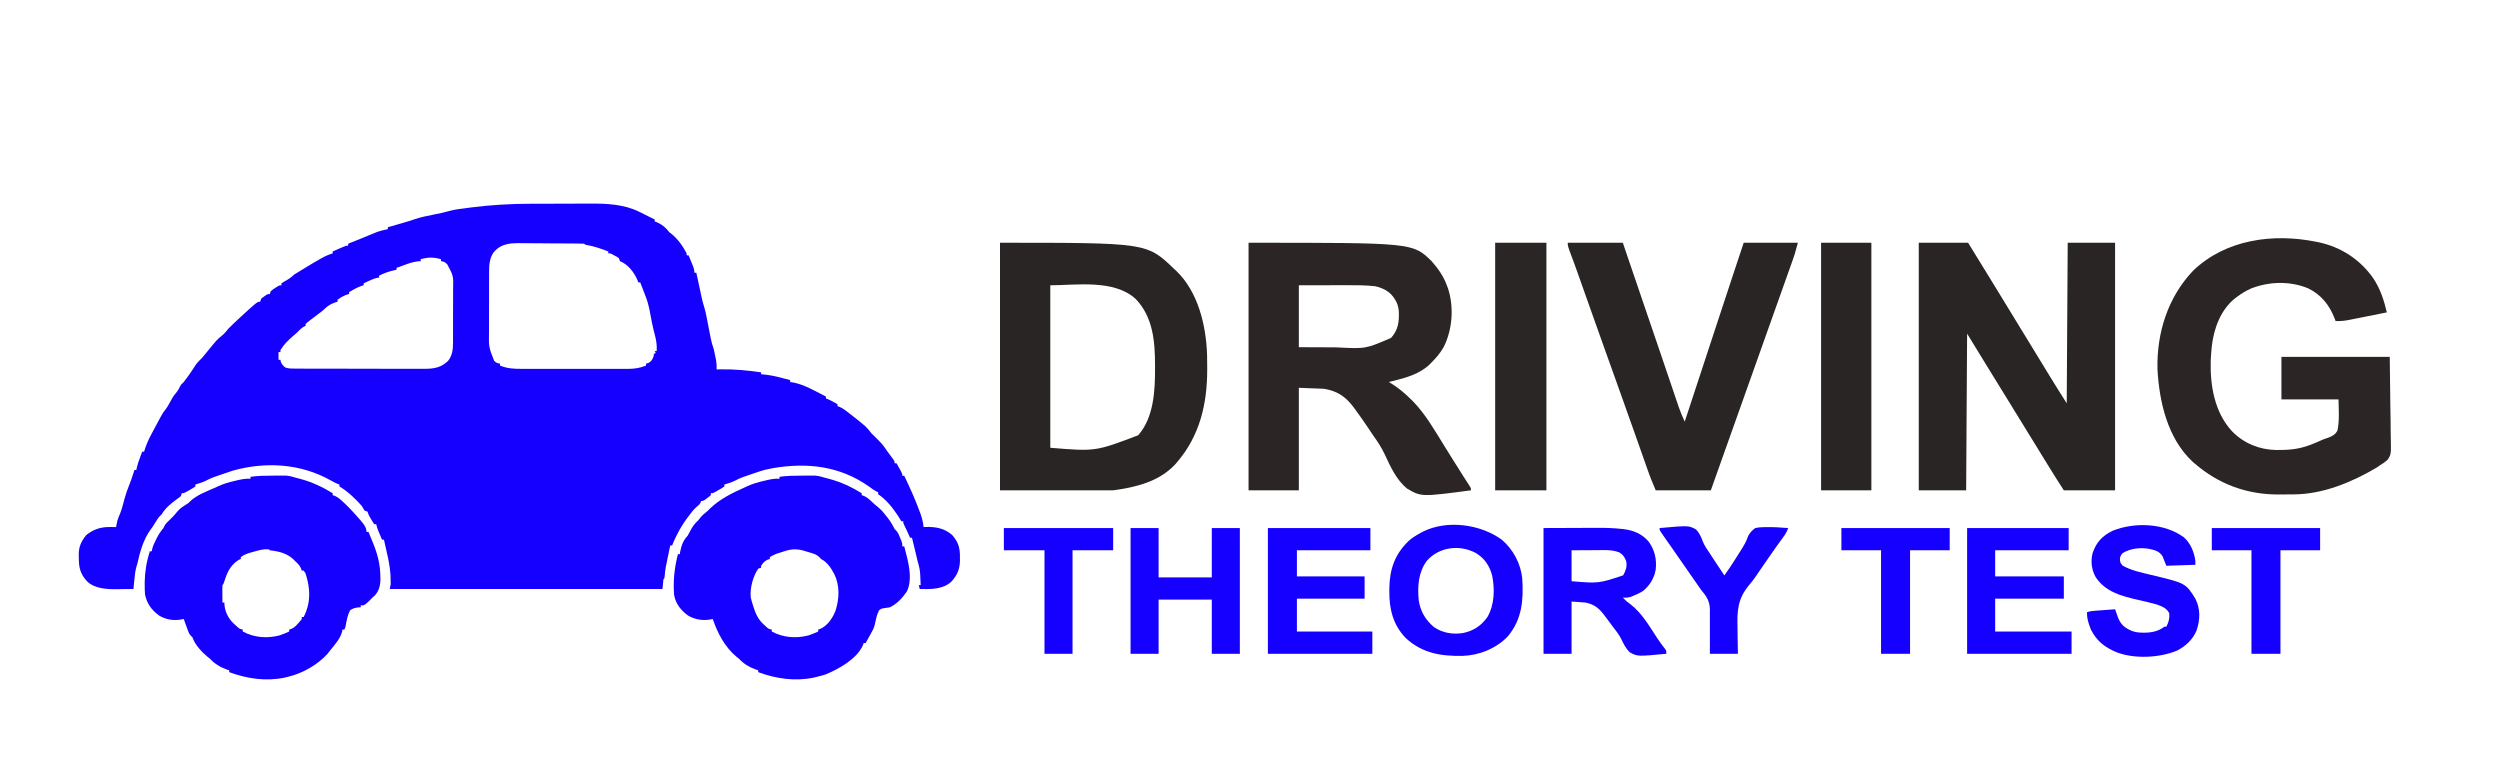
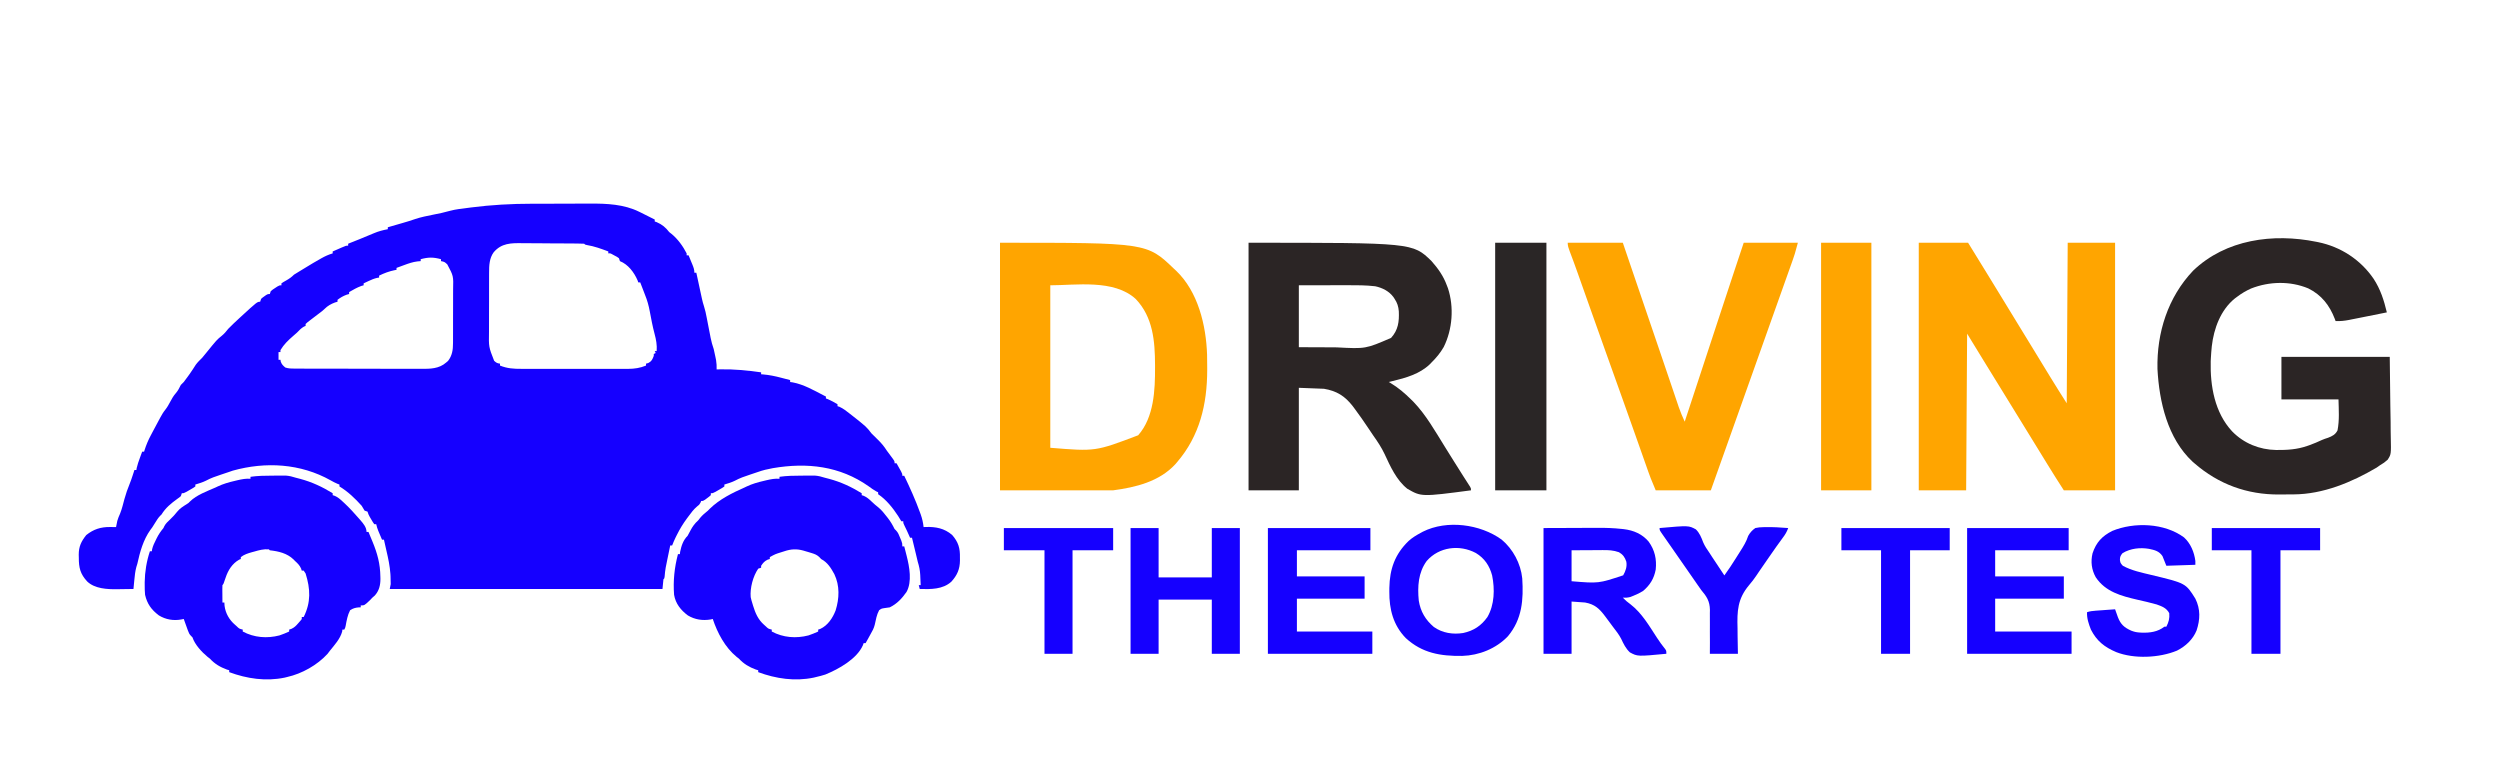
<svg xmlns="http://www.w3.org/2000/svg" version="1.1" width="2585" height="800">
  <path d="M0 0 C2.29 -0.01 4.59 -0.01 6.88 -0.02 C11.64 -0.03 16.39 -0.04 21.15 -0.03 C27.19 -0.03 33.23 -0.06 39.26 -0.1 C43.98 -0.12 48.7 -0.12 53.42 -0.12 C55.64 -0.12 57.87 -0.13 60.09 -0.15 C77.38 -0.26 95.28 0.51 111.07 8.34 C112.04 8.81 112.04 8.81 113.03 9.29 C117.73 11.6 122.41 13.95 127.07 16.34 C127.07 17 127.07 17.66 127.07 18.34 C127.78 18.58 128.48 18.83 129.2 19.09 C134.82 21.53 138.36 24.54 142.07 29.34 C143.25 30.26 143.25 30.26 144.45 31.2 C150.83 36.4 156.33 43.99 160.07 51.34 C160.07 52 160.07 52.66 160.07 53.34 C160.73 53.34 161.39 53.34 162.07 53.34 C163.08 55.77 164.08 58.21 165.07 60.65 C165.36 61.34 165.65 62.03 165.94 62.74 C167.16 65.75 168.07 68.05 168.07 71.34 C168.73 71.34 169.39 71.34 170.07 71.34 C170.28 72.27 170.48 73.21 170.69 74.18 C171.44 77.68 172.2 81.18 172.96 84.68 C173.28 86.19 173.61 87.7 173.93 89.21 C174.4 91.39 174.87 93.57 175.35 95.75 C175.49 96.42 175.63 97.09 175.78 97.78 C176.42 100.68 177.13 103.49 178.08 106.31 C179.27 109.94 180.01 113.62 180.73 117.37 C180.88 118.12 181.03 118.88 181.18 119.65 C181.81 122.85 182.42 126.06 183.04 129.26 C183.5 131.61 183.96 133.96 184.42 136.3 C184.55 137.02 184.69 137.74 184.83 138.47 C185.63 142.56 186.71 146.41 188.07 150.34 C188.65 152.83 189.19 155.33 189.7 157.84 C189.96 159.1 190.22 160.37 190.49 161.68 C191.02 164.98 191.19 168 191.07 171.34 C192.3 171.3 193.53 171.27 194.79 171.23 C209.09 170.96 222.92 172.35 237.07 174.34 C237.07 175 237.07 175.66 237.07 176.34 C237.67 176.38 238.27 176.42 238.89 176.46 C245.36 177.01 251.43 178.24 257.7 179.9 C258.61 180.13 259.52 180.37 260.45 180.61 C262.66 181.18 264.87 181.75 267.07 182.34 C267.07 183 267.07 183.66 267.07 184.34 C267.94 184.46 268.81 184.58 269.71 184.71 C281.17 186.85 291.8 193.03 302.07 198.34 C302.73 198.67 303.39 199 304.07 199.34 C304.07 200 304.07 200.66 304.07 201.34 C304.75 201.58 305.44 201.83 306.14 202.09 C309.64 203.58 312.79 205.4 316.07 207.34 C316.07 208 316.07 208.66 316.07 209.34 C316.73 209.54 317.39 209.75 318.07 209.96 C322.21 211.86 325.51 214.52 329.07 217.34 C330.29 218.29 330.29 218.29 331.53 219.26 C346.04 230.74 346.04 230.74 351.07 237.34 C353.28 239.6 355.53 241.81 357.81 244 C361.47 247.55 364.33 251.01 367.07 255.34 C369.19 258.22 371.32 261.08 373.46 263.95 C375.07 266.34 375.07 266.34 375.07 268.34 C375.73 268.34 376.39 268.34 377.07 268.34 C378.08 270.12 379.08 271.92 380.07 273.71 C380.91 275.21 380.91 275.21 381.76 276.73 C383.07 279.34 383.07 279.34 383.07 281.34 C383.73 281.34 384.39 281.34 385.07 281.34 C391.01 293.76 396.64 306.18 401.32 319.15 C401.58 319.85 401.84 320.56 402.11 321.29 C403.65 325.65 404.57 329.73 405.07 334.34 C405.82 334.3 406.57 334.27 407.35 334.23 C417.79 333.95 426.46 335.57 434.57 342.46 C441.02 349.87 442.87 356.14 442.64 365.9 C442.65 367.38 442.65 367.38 442.67 368.9 C442.58 377.85 439.77 384.21 433.76 390.8 C424.86 398.9 412.38 398.65 401.07 398.34 C400.74 397.02 400.41 395.7 400.07 394.34 C400.73 394.34 401.39 394.34 402.07 394.34 C401.96 391.65 401.83 388.96 401.7 386.27 C401.67 385.52 401.64 384.77 401.61 383.99 C401.35 379.16 400.53 374.98 399.07 370.34 C398.37 367.53 397.72 364.72 397.07 361.9 C395.79 356.36 394.47 350.84 393.07 345.34 C392.41 345.34 391.75 345.34 391.07 345.34 C390.82 344.76 390.57 344.18 390.3 343.58 C388.72 339.97 387.11 336.41 385.32 332.9 C384.07 330.34 384.07 330.34 384.07 328.34 C383.41 328.34 382.75 328.34 382.07 328.34 C380.93 326.5 379.8 324.67 378.69 322.82 C373.3 314.53 366.37 305.87 358.07 300.34 C358.07 299.68 358.07 299.02 358.07 298.34 C357.53 298.09 356.99 297.85 356.43 297.59 C353.53 296.04 350.99 294.15 348.32 292.21 C318.43 271.13 284.67 267.38 249.23 273.4 C243.86 274.39 238.61 275.57 233.48 277.46 C230.85 278.42 228.19 279.27 225.52 280.13 C220.11 281.87 214.93 283.71 209.93 286.42 C206.46 288.13 202.76 289.21 199.07 290.34 C199.07 291 199.07 291.66 199.07 292.34 C196.52 294.06 196.52 294.06 193.2 295.96 C192.11 296.59 191.02 297.22 189.89 297.88 C187.07 299.34 187.07 299.34 185.07 299.34 C185.07 300 185.07 300.66 185.07 301.34 C183.39 302.84 183.39 302.84 181.2 304.46 C180.48 305 179.76 305.54 179.02 306.09 C177.07 307.34 177.07 307.34 175.07 307.34 C174.85 307.91 174.62 308.49 174.39 309.09 C173.07 311.34 173.07 311.34 170.88 312.98 C167.27 316.01 164.72 319.49 161.95 323.27 C161.42 323.98 160.9 324.68 160.36 325.4 C156.35 330.82 153.02 336.3 150.01 342.34 C149.25 343.85 149.25 343.85 148.48 345.4 C147.23 348.01 146.11 350.63 145.07 353.34 C144.41 353.34 143.75 353.34 143.07 353.34 C142.96 353.9 142.86 354.45 142.74 355.03 C141.97 358.95 141.18 362.86 140.31 366.77 C138.91 373.03 137.72 379.13 137.29 385.54 C137.07 387.34 137.07 387.34 136.07 388.34 C135.74 391.64 135.41 394.94 135.07 398.34 C42.01 398.34 -51.05 398.34 -146.93 398.34 C-146.6 396.69 -146.27 395.04 -145.93 393.34 C-145.91 390.6 -145.96 387.94 -146.11 385.21 C-146.16 384.43 -146.2 383.65 -146.24 382.85 C-146.81 374.58 -148.5 366.62 -150.4 358.57 C-151.28 354.83 -152.1 351.08 -152.93 347.34 C-153.59 347.34 -154.25 347.34 -154.93 347.34 C-155.74 345.42 -156.55 343.5 -157.36 341.59 C-157.82 340.52 -158.27 339.45 -158.73 338.35 C-159.67 335.99 -160.4 333.81 -160.93 331.34 C-161.59 331.34 -162.25 331.34 -162.93 331.34 C-164.4 329.25 -164.4 329.25 -165.99 326.52 C-166.78 325.18 -166.78 325.18 -167.59 323.82 C-168.93 321.34 -168.93 321.34 -169.93 318.34 C-170.92 318.01 -171.91 317.68 -172.93 317.34 C-173.95 315.68 -174.94 314.01 -175.93 312.34 C-182.74 304.81 -190.18 297.53 -198.93 292.34 C-198.93 291.68 -198.93 291.02 -198.93 290.34 C-199.57 290.11 -200.2 289.88 -200.86 289.65 C-203.4 288.56 -205.66 287.39 -208.05 286.02 C-239.18 268.57 -275.21 266.48 -309.38 276.02 C-310.76 276.47 -312.15 276.95 -313.52 277.46 C-316.15 278.42 -318.81 279.27 -321.48 280.13 C-326.89 281.87 -332.07 283.71 -337.07 286.42 C-340.54 288.13 -344.24 289.21 -347.93 290.34 C-347.93 291 -347.93 291.66 -347.93 292.34 C-350.48 294.06 -350.48 294.06 -353.8 295.96 C-355.44 296.91 -355.44 296.91 -357.11 297.88 C-359.93 299.34 -359.93 299.34 -361.93 299.34 C-362.26 300.33 -362.59 301.32 -362.93 302.34 C-364.49 303.7 -364.49 303.7 -366.49 305.09 C-373.05 309.84 -378.64 314.36 -382.93 321.34 C-383.38 321.78 -383.84 322.22 -384.31 322.67 C-386.41 324.83 -387.84 327.21 -389.43 329.77 C-392.7 335.05 -392.7 335.05 -394.4 337.2 C-401.83 347.59 -405.22 360.05 -407.93 372.34 C-408.27 373.44 -408.61 374.54 -408.96 375.68 C-410.15 380.19 -410.62 384.63 -411.05 389.27 C-411.14 390.15 -411.22 391.02 -411.31 391.92 C-411.52 394.06 -411.73 396.2 -411.93 398.34 C-416.34 398.42 -420.76 398.48 -425.18 398.52 C-427.03 398.56 -427.03 398.56 -428.92 398.6 C-439.18 398.68 -451.88 398.11 -459.73 390.61 C-466.97 382.82 -468.45 376.37 -468.43 365.96 C-468.45 364.97 -468.48 363.98 -468.51 362.96 C-468.53 354.49 -465.95 349.13 -460.74 342.59 C-453.17 336.53 -445.71 334.18 -436.11 334.27 C-434.95 334.28 -433.79 334.29 -432.59 334.3 C-431.27 334.32 -431.27 334.32 -429.93 334.34 C-429.82 333.77 -429.71 333.2 -429.59 332.61 C-429.36 331.46 -429.36 331.46 -429.11 330.27 C-428.89 329.14 -428.89 329.14 -428.66 327.99 C-427.92 325.31 -426.86 322.9 -425.74 320.36 C-423.8 315.51 -422.62 310.37 -421.26 305.34 C-419.77 299.93 -417.99 294.79 -415.85 289.61 C-414.66 286.68 -413.65 283.71 -412.68 280.71 C-412.34 279.69 -412.01 278.66 -411.66 277.61 C-411.42 276.86 -411.18 276.11 -410.93 275.34 C-410.27 275.34 -409.61 275.34 -408.93 275.34 C-408.81 274.66 -408.7 273.99 -408.59 273.29 C-407.8 269.76 -406.61 266.42 -405.36 263.02 C-405.13 262.38 -404.9 261.73 -404.65 261.07 C-404.08 259.49 -403.5 257.91 -402.93 256.34 C-402.27 256.34 -401.61 256.34 -400.93 256.34 C-400.76 255.78 -400.59 255.22 -400.41 254.65 C-398.7 249.27 -396.59 244.31 -393.93 239.34 C-393.31 238.17 -392.7 237.01 -392.07 235.82 C-390.35 232.57 -388.61 229.32 -386.87 226.08 C-386.05 224.57 -385.24 223.06 -384.44 221.54 C-382.78 218.47 -381.2 215.67 -378.99 212.96 C-376.94 210.36 -375.53 207.82 -373.99 204.9 C-372.28 201.68 -370.64 198.76 -368.24 196.02 C-365.87 193.27 -364.52 190.59 -362.93 187.34 C-361.93 186.33 -360.93 185.33 -359.93 184.34 C-358.63 182.65 -357.36 180.94 -356.11 179.21 C-355.41 178.24 -354.71 177.26 -353.98 176.26 C-351.71 173.03 -349.55 169.75 -347.45 166.41 C-345.52 163.78 -343.24 161.63 -340.93 159.34 C-339.47 157.61 -338.03 155.85 -336.61 154.09 C-325.71 140.65 -325.71 140.65 -320.68 136.59 C-317.96 134.36 -316.07 132.1 -313.93 129.34 C-310.27 125.58 -306.47 122.01 -302.61 118.46 C-302.04 117.94 -301.47 117.41 -300.88 116.87 C-283.97 101.34 -283.97 101.34 -280.93 101.34 C-280.6 100.35 -280.27 99.36 -279.93 98.34 C-278.37 96.95 -278.37 96.95 -276.49 95.65 C-275.87 95.21 -275.25 94.77 -274.62 94.32 C-272.93 93.34 -272.93 93.34 -270.93 93.34 C-270.6 92.35 -270.27 91.36 -269.93 90.34 C-267.93 88.73 -267.93 88.73 -265.49 87.15 C-264.69 86.62 -263.88 86.09 -263.05 85.54 C-260.93 84.34 -260.93 84.34 -258.93 84.34 C-258.93 83.68 -258.93 83.02 -258.93 82.34 C-256.84 80.93 -256.84 80.93 -254.11 79.4 C-250.93 77.6 -248.48 75.92 -245.93 73.34 C-244.39 72.34 -242.82 71.38 -241.24 70.46 C-238.23 68.69 -235.24 66.91 -232.3 65.02 C-228.2 62.45 -224.01 60.04 -219.8 57.65 C-218.78 57.06 -218.78 57.06 -217.74 56.46 C-213.88 54.28 -210.2 52.58 -205.93 51.34 C-205.93 50.68 -205.93 50.02 -205.93 49.34 C-203.64 48.33 -201.34 47.33 -199.05 46.34 C-198.4 46.05 -197.75 45.76 -197.08 45.47 C-192.15 43.34 -192.15 43.34 -189.93 43.34 C-189.93 42.68 -189.93 42.02 -189.93 41.34 C-189.38 41.12 -188.84 40.9 -188.28 40.68 C-185.75 39.67 -183.21 38.66 -180.68 37.65 C-179.3 37.1 -179.3 37.1 -177.9 36.54 C-172.98 34.58 -168.1 32.57 -163.24 30.46 C-158.52 28.47 -153.97 27.26 -148.93 26.34 C-148.93 25.68 -148.93 25.02 -148.93 24.34 C-148.25 24.14 -147.57 23.94 -146.87 23.74 C-143.74 22.84 -140.61 21.93 -137.49 21.02 C-135.88 20.56 -135.88 20.56 -134.25 20.09 C-129.64 18.75 -125.05 17.4 -120.52 15.8 C-114.42 13.73 -108.1 12.57 -101.8 11.27 C-93.06 9.54 -93.06 9.54 -84.46 7.28 C-78.58 5.71 -72.57 5.1 -66.55 4.34 C-64.69 4.09 -64.69 4.09 -62.8 3.84 C-41.91 1.16 -21.06 0.01 0 0 Z M-39.43 50.15 C-43.91 56.26 -44.22 63.78 -44.2 71.07 C-44.21 71.91 -44.21 72.74 -44.22 73.6 C-44.23 76.33 -44.23 79.06 -44.23 81.8 C-44.23 83.71 -44.23 85.63 -44.24 87.54 C-44.25 91.55 -44.25 95.55 -44.24 99.56 C-44.24 104.67 -44.25 109.79 -44.28 114.9 C-44.29 118.85 -44.29 122.81 -44.29 126.76 C-44.29 128.64 -44.29 130.53 -44.3 132.41 C-44.6 148.06 -44.6 148.06 -38.99 162.4 C-36.89 164.37 -35.76 165.03 -32.93 165.34 C-32.93 166 -32.93 166.66 -32.93 167.34 C-25.4 170.35 -18.89 170.76 -10.84 170.72 C-9.55 170.73 -8.27 170.73 -6.95 170.74 C-3.45 170.75 0.05 170.75 3.55 170.74 C7.22 170.73 10.9 170.74 14.57 170.74 C20.74 170.75 26.91 170.74 33.08 170.73 C40.2 170.71 47.31 170.72 54.43 170.73 C60.56 170.75 66.68 170.75 72.81 170.74 C76.46 170.74 80.12 170.73 83.77 170.74 C87.84 170.76 91.91 170.74 95.99 170.72 C97.78 170.73 97.78 170.73 99.61 170.74 C106.42 170.69 111.75 169.87 118.07 167.34 C118.07 166.68 118.07 166.02 118.07 165.34 C119.22 165.03 119.22 165.03 120.39 164.71 C123.92 162.9 124.64 160.97 126.07 157.34 C126.07 156.68 126.07 156.02 126.07 155.34 C126.73 155.01 127.39 154.68 128.07 154.34 C127.74 153.68 127.41 153.02 127.07 152.34 C127.73 152.34 128.39 152.34 129.07 152.34 C129.53 145.91 128.52 140.56 126.85 134.35 C124.82 126.68 123.36 118.91 121.91 111.12 C120.78 105.22 119.36 99.89 117.07 94.34 C116.62 93.14 116.16 91.94 115.69 90.71 C115.26 89.6 114.83 88.48 114.39 87.34 C113.95 86.2 113.51 85.07 113.06 83.9 C112.74 83.05 112.41 82.21 112.07 81.34 C111.41 81.34 110.75 81.34 110.07 81.34 C109.83 80.63 109.58 79.93 109.32 79.21 C105.7 70.88 99.55 62.72 91.07 59.34 C90.74 58.35 90.41 57.36 90.07 56.34 C88.06 54.88 88.06 54.88 85.64 53.65 C84.83 53.21 84.03 52.77 83.2 52.32 C81.16 51.2 81.16 51.2 79.07 51.34 C79.07 50.68 79.07 50.02 79.07 49.34 C71.75 46.57 64.63 43.96 56.87 42.7 C55.07 42.34 55.07 42.34 54.07 41.34 C51.63 41.21 49.22 41.16 46.78 41.14 C46.01 41.13 45.25 41.13 44.46 41.12 C41.92 41.09 39.37 41.08 36.83 41.06 C35.52 41.05 35.52 41.05 34.19 41.05 C29.59 41.02 24.98 41 20.37 40.99 C15.62 40.97 10.88 40.92 6.14 40.87 C2.48 40.84 -1.18 40.83 -4.84 40.82 C-6.59 40.82 -8.34 40.8 -10.08 40.78 C-21.61 40.63 -31.39 40.73 -39.43 50.15 Z M-114.93 57.34 C-114.93 58 -114.93 58.66 -114.93 59.34 C-116.06 59.44 -117.19 59.54 -118.36 59.64 C-123.15 60.24 -127.43 61.72 -131.93 63.4 C-133.09 63.82 -133.09 63.82 -134.27 64.25 C-136.16 64.94 -138.04 65.64 -139.93 66.34 C-139.93 67 -139.93 67.66 -139.93 68.34 C-140.74 68.48 -140.74 68.48 -141.58 68.63 C-147.44 69.8 -152.56 71.72 -157.93 74.34 C-157.93 75 -157.93 75.66 -157.93 76.34 C-158.63 76.45 -159.34 76.56 -160.06 76.68 C-163.2 77.4 -165.83 78.53 -168.74 79.9 C-169.71 80.35 -170.69 80.81 -171.7 81.28 C-172.43 81.63 -173.17 81.98 -173.93 82.34 C-173.93 83 -173.93 83.66 -173.93 84.34 C-174.73 84.56 -175.53 84.79 -176.36 85.02 C-180.84 86.67 -184.81 88.94 -188.93 91.34 C-188.93 92 -188.93 92.66 -188.93 93.34 C-189.79 93.58 -190.66 93.83 -191.55 94.09 C-195.14 95.41 -197.89 97.02 -200.93 99.34 C-200.93 100 -200.93 100.66 -200.93 101.34 C-201.79 101.58 -202.66 101.83 -203.55 102.09 C-207.7 103.62 -211.24 105.64 -214.38 108.8 C-215.99 110.4 -217.66 111.69 -219.49 113.02 C-222.83 115.51 -226.14 118.02 -229.43 120.59 C-230.28 121.25 -231.14 121.92 -232.02 122.6 C-232.65 123.17 -233.28 123.75 -233.93 124.34 C-233.93 125 -233.93 125.66 -233.93 126.34 C-234.48 126.56 -235.04 126.79 -235.61 127.02 C-238.58 128.71 -240.53 130.89 -242.93 133.34 C-244.25 134.51 -245.58 135.68 -246.93 136.84 C-252.02 141.27 -256.42 145.5 -259.93 151.34 C-259.93 152 -259.93 152.66 -259.93 153.34 C-260.59 153.34 -261.25 153.34 -261.93 153.34 C-261.93 155.98 -261.93 158.62 -261.93 161.34 C-261.27 161.34 -260.61 161.34 -259.93 161.34 C-259.84 161.91 -259.76 162.49 -259.68 163.09 C-258.69 166.03 -257.3 167.37 -254.93 169.34 C-251.58 170.49 -248.37 170.47 -244.85 170.48 C-242.98 170.48 -242.98 170.48 -241.07 170.49 C-239.69 170.49 -238.32 170.5 -236.94 170.5 C-235.48 170.5 -234.03 170.51 -232.57 170.51 C-228.63 170.53 -224.68 170.53 -220.73 170.54 C-218.26 170.54 -215.79 170.54 -213.32 170.55 C-205.59 170.56 -197.86 170.57 -190.13 170.57 C-181.21 170.58 -172.3 170.6 -163.39 170.63 C-156.49 170.65 -149.59 170.66 -142.7 170.66 C-138.58 170.66 -134.46 170.67 -130.35 170.68 C-126.47 170.7 -122.6 170.7 -118.72 170.69 C-117.31 170.69 -115.89 170.7 -114.47 170.71 C-105.12 170.77 -95.9 170.68 -88.55 164.15 C-87.92 163.62 -87.3 163.09 -86.65 162.54 C-82.41 157.12 -81.48 151.02 -81.52 144.32 C-81.51 143.56 -81.51 142.8 -81.5 142.02 C-81.48 139.55 -81.49 137.07 -81.49 134.59 C-81.49 132.85 -81.48 131.11 -81.48 129.38 C-81.47 125.74 -81.47 122.11 -81.48 118.47 C-81.49 113.84 -81.47 109.2 -81.44 104.56 C-81.42 100.97 -81.42 97.39 -81.43 93.8 C-81.43 92.09 -81.42 90.38 -81.41 88.67 C-81.04 74.68 -81.04 74.68 -87.44 62.7 C-90.28 60.09 -90.28 60.09 -93.93 59.34 C-93.93 58.68 -93.93 58.02 -93.93 57.34 C-101.87 55.18 -106.98 55.18 -114.93 57.34 Z " fill="#1500ff" transform="translate(549.9258,210.6641)" />
  <path d="M0 0 C169.72 0 169.72 0 189.2 18.97 C195.96 26.61 201.5 34.38 205 44 C205.39 45.01 205.78 46.03 206.19 47.07 C212.59 66.56 210.88 89.57 201.81 107.81 C198.28 113.97 194.04 119.03 189 124 C188.47 124.55 187.94 125.1 187.4 125.67 C176.92 135.69 162.7 139.72 149 143 C147.67 143.33 146.33 143.66 145 144 C145.65 144.38 146.31 144.76 146.98 145.14 C154.88 149.91 161.49 155.54 168 162 C168.83 162.82 169.67 163.64 170.52 164.48 C183.58 178.09 193.08 195.07 203 211 C204.86 213.97 206.72 216.95 208.57 219.92 C209.85 221.96 211.13 224 212.4 226.05 C215.45 230.94 218.52 235.82 221.62 240.68 C222.18 241.56 222.74 242.44 223.32 243.34 C224.38 244.99 225.43 246.64 226.5 248.29 C226.96 249.02 227.42 249.74 227.9 250.49 C228.31 251.12 228.72 251.76 229.14 252.41 C230 254 230 254 230 256 C178.69 262.76 178.69 262.76 164.04 254.29 C152.83 245.28 146.59 231.21 140.64 218.44 C137.41 211.59 133.33 205.49 128.97 199.34 C127.13 196.72 125.38 194.05 123.62 191.39 C119.22 184.82 114.74 178.33 110 172 C109.25 170.99 108.49 169.98 107.72 168.94 C99.6 158.48 91.1 153.18 78 151 C69.42 150.67 60.84 150.34 52 150 C52 184.98 52 219.96 52 256 C34.84 256 17.68 256 0 256 C0 171.52 0 87.04 0 0 Z M52 44 C52 65.12 52 86.24 52 108 C66.76 108.06 66.76 108.06 81.81 108.12 C86.41 108.15 86.41 108.15 91.1 108.18 C121.08 109.76 121.08 109.76 147.38 98.38 C154.75 90.21 155.82 81.63 155.38 71 C155.02 66.04 153.79 62.14 151 58 C150.59 57.37 150.17 56.74 149.75 56.09 C145.2 50.01 138.34 46.58 131 45 C121.46 43.89 111.89 43.87 102.29 43.9 C100.83 43.9 99.37 43.91 97.91 43.91 C94.11 43.91 90.31 43.92 86.51 43.93 C81.93 43.94 77.35 43.95 72.76 43.95 C65.84 43.96 58.92 43.98 52 44 Z " fill="#2B2525" transform="translate(1291,251)" />
-   <path d="M0 0 C16.83 0 33.66 0 51 0 C65.7 23.74 65.7 23.74 70.81 32.19 C75.78 40.37 80.79 48.54 85.81 56.69 C91.77 66.36 97.68 76.05 103.57 85.76 C109.4 95.38 115.28 104.97 121.18 114.55 C126.09 122.5 130.95 130.48 135.78 138.48 C141.39 147.74 147.21 156.84 153 166 C153.33 111.22 153.66 56.44 154 0 C170.17 0 186.34 0 203 0 C203 84.48 203 168.96 203 256 C185.51 256 168.02 256 150 256 C144.4 247.29 138.84 238.58 133.44 229.75 C132.4 228.05 131.36 226.36 130.31 224.66 C129.25 222.92 128.18 221.18 127.11 219.44 C123.75 213.96 120.37 208.48 117 203 C115.67 200.83 114.33 198.67 113 196.5 C112.34 195.43 111.68 194.36 111 193.25 C103.67 181.33 96.33 169.42 89 157.5 C88.34 156.43 87.68 155.35 87 154.25 C85.67 152.09 84.34 149.93 83.01 147.77 C79.62 142.25 76.22 136.73 72.82 131.22 C72.12 130.08 71.42 128.95 70.72 127.81 C69.43 125.71 68.14 123.61 66.84 121.5 C61.21 112.35 55.61 103.17 50 94 C49.67 147.46 49.34 200.92 49 256 C32.83 256 16.66 256 0 256 C0 171.52 0 87.04 0 0 Z " fill="#2A2525" transform="translate(1984,251)" />
+   <path d="M0 0 C16.83 0 33.66 0 51 0 C65.7 23.74 65.7 23.74 70.81 32.19 C75.78 40.37 80.79 48.54 85.81 56.69 C91.77 66.36 97.68 76.05 103.57 85.76 C109.4 95.38 115.28 104.97 121.18 114.55 C126.09 122.5 130.95 130.48 135.78 138.48 C141.39 147.74 147.21 156.84 153 166 C153.33 111.22 153.66 56.44 154 0 C170.17 0 186.34 0 203 0 C203 84.48 203 168.96 203 256 C185.51 256 168.02 256 150 256 C144.4 247.29 138.84 238.58 133.44 229.75 C132.4 228.05 131.36 226.36 130.31 224.66 C129.25 222.92 128.18 221.18 127.11 219.44 C123.75 213.96 120.37 208.48 117 203 C115.67 200.83 114.33 198.67 113 196.5 C112.34 195.43 111.68 194.36 111 193.25 C103.67 181.33 96.33 169.42 89 157.5 C88.34 156.43 87.68 155.35 87 154.25 C85.67 152.09 84.34 149.93 83.01 147.77 C79.62 142.25 76.22 136.73 72.82 131.22 C72.12 130.08 71.42 128.95 70.72 127.81 C69.43 125.71 68.14 123.61 66.84 121.5 C61.21 112.35 55.61 103.17 50 94 C49.67 147.46 49.34 200.92 49 256 C32.83 256 16.66 256 0 256 C0 171.52 0 87.04 0 0 Z " fill="#FFA500" transform="translate(1984,251)" />
  <path d="M0 0 C1.02 0.2 1.02 0.2 2.06 0.41 C25.37 5.2 45.8 18.52 59.25 38.19 C66.38 49.03 70 60.45 73 73 C65.81 74.45 58.61 75.89 51.42 77.32 C49.23 77.75 47.05 78.19 44.87 78.63 C42.04 79.2 39.21 79.76 36.38 80.31 C35.53 80.48 34.69 80.65 33.82 80.83 C29.12 81.74 24.79 82.17 20 82 C19.6 80.89 19.6 80.89 19.19 79.76 C13.74 65.66 5.46 54.97 -8.25 48.19 C-27.06 40.4 -48.52 40.93 -67.38 48.31 C-72.67 50.69 -77.39 53.48 -82 57 C-83.11 57.83 -83.11 57.83 -84.24 58.67 C-98.87 70.52 -105.91 89.71 -108 108 C-108.45 112.33 -108.78 116.65 -109 121 C-109.04 121.84 -109.09 122.67 -109.13 123.53 C-109.74 149.21 -105 176.64 -87 196 C-74.91 208.47 -58.68 214.99 -41.48 215.29 C-29.95 215.36 -19.93 214.84 -9 211 C-8.31 210.76 -7.62 210.52 -6.91 210.27 C-2.52 208.69 1.71 206.9 5.93 204.91 C7.98 204.01 10.02 203.34 12.15 202.67 C16.57 200.99 19.81 199.36 22 195 C24.05 184.42 23.26 173.73 23 163 C3.53 163 -15.94 163 -36 163 C-36 148.48 -36 133.96 -36 119 C0.96 119 37.92 119 76 119 C76.21 135.81 76.41 152.62 76.62 169.94 C76.72 175.23 76.81 180.53 76.9 185.98 C76.95 192.48 76.95 192.48 76.95 195.53 C76.97 197.64 77 199.76 77.06 201.88 C77.46 219.73 77.46 219.73 73.83 225.36 C71.32 227.66 68.97 229.35 66 231 C64.8 231.84 63.61 232.69 62.41 233.53 C36.56 248.73 7.08 261.03 -23.36 261.2 C-24.15 261.21 -24.94 261.21 -25.76 261.22 C-27.43 261.23 -29.1 261.24 -30.77 261.24 C-33.27 261.25 -35.76 261.28 -38.25 261.31 C-71.4 261.53 -100.95 250.78 -126 229 C-126.62 228.46 -127.25 227.92 -127.89 227.37 C-153.77 203.3 -162.4 165.29 -164.18 131.53 C-165.01 93.96 -153.37 57.31 -127.31 29.88 C-93.62 -2.5 -44.5 -9.02 0 0 Z " fill="#2B2525" transform="translate(2395,250)" />
-   <path d="M0 0 C151.84 0 151.84 0 180 27 C180.96 27.88 180.96 27.88 181.93 28.78 C204.8 50.42 213.15 85.53 214.12 115.89 C214.22 120.36 214.25 124.84 214.25 129.31 C214.25 130.11 214.25 130.9 214.25 131.72 C214.2 166.97 206.47 199.74 183 227 C182.11 228.03 182.11 228.03 181.21 229.09 C164.57 247.04 140.31 252.89 117 256 C78.39 256 39.78 256 0 256 C0 171.52 0 87.04 0 0 Z M52 44 C52 99.44 52 154.88 52 212 C98.71 215.83 98.71 215.83 142.88 199.06 C159.26 180.48 160.42 152.24 160.31 128.81 C160.31 128.01 160.31 127.2 160.31 126.37 C160.23 101.75 158.23 76.99 140.41 58.22 C117.91 37.47 78.23 44 52 44 Z " fill="#2A2525" transform="translate(1034,251)" />
+   <path d="M0 0 C151.84 0 151.84 0 180 27 C180.96 27.88 180.96 27.88 181.93 28.78 C204.8 50.42 213.15 85.53 214.12 115.89 C214.22 120.36 214.25 124.84 214.25 129.31 C214.25 130.11 214.25 130.9 214.25 131.72 C214.2 166.97 206.47 199.74 183 227 C182.11 228.03 182.11 228.03 181.21 229.09 C164.57 247.04 140.31 252.89 117 256 C78.39 256 39.78 256 0 256 C0 171.52 0 87.04 0 0 Z M52 44 C52 99.44 52 154.88 52 212 C98.71 215.83 98.71 215.83 142.88 199.06 C159.26 180.48 160.42 152.24 160.31 128.81 C160.31 128.01 160.31 127.2 160.31 126.37 C160.23 101.75 158.23 76.99 140.41 58.22 C117.91 37.47 78.23 44 52 44 Z " fill="#FFA500" transform="translate(1034,251)" />
  <path d="M0 0 C2.09 -0 4.18 -0.02 6.27 -0.04 C7.61 -0.04 8.96 -0.04 10.31 -0.05 C11.52 -0.05 12.72 -0.05 13.96 -0.06 C17.72 0.2 20.88 1.05 24.46 2.19 C25.94 2.57 27.41 2.96 28.89 3.34 C41.19 6.67 51.6 11.55 62.46 18.19 C62.46 18.85 62.46 19.51 62.46 20.19 C63.18 20.43 63.9 20.66 64.65 20.91 C67.87 22.37 69.89 24.14 72.46 26.56 C74.89 28.83 77.26 31.04 79.92 33.04 C83.12 35.74 85.54 38.76 88.09 42.06 C88.56 42.66 89.04 43.26 89.53 43.88 C92.35 47.49 94.43 51.06 96.46 55.19 C96.96 55.68 97.46 56.18 97.98 56.69 C100.14 58.88 100.99 61.35 102.15 64.19 C102.59 65.24 103.02 66.29 103.47 67.37 C104.46 70.19 104.46 70.19 104.46 73.19 C105.12 73.19 105.78 73.19 106.46 73.19 C107.11 75.73 107.76 78.27 108.4 80.81 C108.58 81.52 108.76 82.24 108.95 82.97 C111.79 94.2 114.74 109.65 108.78 120.31 C104.11 126.95 98.89 132.61 91.46 136.19 C89.55 136.48 87.63 136.75 85.71 137 C82.84 137.48 82.84 137.48 80.46 139.19 C77.94 143.79 77.07 149.15 75.94 154.23 C75.04 157.88 73.35 160.97 71.46 164.19 C70.54 165.85 69.63 167.52 68.71 169.19 C67.96 170.52 67.21 171.85 66.46 173.19 C65.8 173.19 65.14 173.19 64.46 173.19 C64.2 173.92 63.95 174.65 63.68 175.41 C57.44 189.58 38.67 200.01 24.89 205.64 C21.77 206.65 18.67 207.47 15.46 208.19 C14.56 208.41 13.66 208.63 12.73 208.86 C-6.59 212.89 -26.24 209.96 -44.54 203.19 C-44.54 202.53 -44.54 201.87 -44.54 201.19 C-45.34 200.96 -46.15 200.73 -46.98 200.5 C-53.95 197.93 -59.47 194.67 -64.54 189.19 C-65.32 188.58 -66.1 187.97 -66.91 187.35 C-78.9 177.49 -86.71 162.67 -91.54 148.19 C-92.22 148.35 -92.9 148.52 -93.6 148.69 C-101.93 150.1 -109.97 148.92 -117.26 144.56 C-124.63 139.06 -129.98 132.39 -131.54 123.19 C-132.62 108.73 -131.19 95.16 -127.54 81.19 C-126.88 81.19 -126.22 81.19 -125.54 81.19 C-125.46 80.4 -125.37 79.62 -125.29 78.81 C-123.99 72.52 -122.14 66.75 -117.54 62.19 C-116.54 60.42 -115.58 58.62 -114.66 56.81 C-112.4 52.54 -110.17 49.43 -106.54 46.19 C-105.9 45.36 -105.26 44.54 -104.6 43.69 C-102.19 40.76 -99.47 38.57 -96.54 36.19 C-95.92 35.55 -95.31 34.92 -94.67 34.28 C-84.52 24.33 -71.38 17.87 -58.54 12.19 C-57.53 11.7 -57.53 11.7 -56.51 11.21 C-50.76 8.51 -45.04 6.85 -38.85 5.44 C-37.49 5.1 -37.49 5.1 -36.09 4.77 C-31.49 3.69 -27.3 2.9 -22.54 3.19 C-22.54 2.53 -22.54 1.87 -22.54 1.19 C-15.03 0.14 -7.57 -0 0 0 Z M-17.54 78.19 C-19.03 78.66 -19.03 78.66 -20.54 79.14 C-26.8 81.09 -26.8 81.09 -32.54 84.19 C-32.54 84.85 -32.54 85.51 -32.54 86.19 C-33.65 86.53 -33.65 86.53 -34.79 86.87 C-38.08 88.44 -39.51 90.19 -41.54 93.19 C-41.54 93.85 -41.54 94.51 -41.54 95.19 C-42.53 95.52 -43.52 95.85 -44.54 96.19 C-49.93 104.05 -53.15 116.18 -52.32 125.64 C-51.85 127.88 -51.25 130.01 -50.54 132.19 C-50.32 132.94 -50.1 133.69 -49.87 134.46 C-47.48 142.2 -44.72 148.74 -38.54 154.19 C-38.02 154.65 -37.49 155.12 -36.96 155.6 C-34.15 158.32 -34.15 158.32 -30.54 159.19 C-30.54 159.85 -30.54 160.51 -30.54 161.19 C-18.77 167.49 -5.4 168.54 7.46 165.19 C10.88 164.02 14.18 162.71 17.46 161.19 C17.46 160.53 17.46 159.87 17.46 159.19 C18.18 158.95 18.9 158.72 19.65 158.48 C27.43 154.89 32.54 147.08 35.52 139.31 C39.35 126.87 39.87 113.9 34.21 101.94 C30.65 95.43 27.16 89.71 20.46 86.19 C19.87 85.54 19.28 84.9 18.67 84.24 C16.1 81.85 14.06 81.09 10.71 80.06 C9.65 79.73 8.59 79.41 7.5 79.07 C6.49 78.78 5.49 78.49 4.46 78.19 C3.7 77.96 2.93 77.73 2.14 77.49 C-4.9 75.53 -10.69 75.89 -17.54 78.19 Z " fill="#1500ff" transform="translate(828.5391,491.8147)" />
  <path d="M0 0 C2.09 -0 4.18 -0.02 6.27 -0.04 C7.61 -0.04 8.96 -0.04 10.31 -0.05 C11.52 -0.05 12.72 -0.05 13.96 -0.06 C17.72 0.2 20.88 1.05 24.46 2.19 C25.94 2.57 27.41 2.96 28.89 3.34 C41.19 6.67 51.6 11.55 62.46 18.19 C62.46 18.85 62.46 19.51 62.46 20.19 C63.18 20.43 63.9 20.67 64.65 20.92 C67.85 22.36 69.89 24.11 72.46 26.5 C73.33 27.31 74.21 28.12 75.11 28.95 C80.21 33.79 84.88 38.86 89.46 44.19 C89.94 44.73 90.42 45.27 90.91 45.82 C93.96 49.31 97.46 53.35 97.46 58.19 C98.12 58.19 98.78 58.19 99.46 58.19 C100.57 60.85 101.67 63.52 102.77 66.19 C103.08 66.93 103.39 67.67 103.71 68.44 C108.7 80.53 111.6 91.23 111.77 104.44 C111.79 105.18 111.81 105.92 111.83 106.69 C111.82 113.25 110.54 118.83 106.09 123.87 C105.22 124.64 104.35 125.4 103.46 126.19 C102.64 127.05 101.81 127.92 100.96 128.81 C95.3 134.19 95.3 134.19 91.46 134.19 C91.46 134.85 91.46 135.51 91.46 136.19 C90.72 136.19 89.99 136.2 89.23 136.21 C85.61 136.64 83.52 137.14 80.46 139.19 C77.83 144.15 76.87 149.87 75.86 155.35 C75.46 157.19 75.46 157.19 74.46 159.19 C73.8 159.19 73.14 159.19 72.46 159.19 C72.4 159.85 72.34 160.51 72.27 161.19 C70.2 168.84 64.33 175.11 59.46 181.19 C58.68 182.22 57.89 183.25 57.09 184.31 C46.52 195.88 30.67 204.79 15.46 208.19 C14.56 208.41 13.66 208.63 12.73 208.86 C-6.59 212.89 -26.24 209.96 -44.54 203.19 C-44.54 202.53 -44.54 201.87 -44.54 201.19 C-45.34 200.96 -46.15 200.73 -46.98 200.5 C-53.95 197.93 -59.47 194.67 -64.54 189.19 C-65.32 188.59 -66.11 187.99 -66.91 187.37 C-73.06 182.25 -79.98 174.85 -82.54 167.19 C-83.26 166.47 -83.26 166.47 -84 165.73 C-85.72 164.01 -86.32 162.67 -87.14 160.39 C-87.41 159.68 -87.67 158.97 -87.94 158.23 C-88.2 157.5 -88.46 156.76 -88.73 156 C-89 155.25 -89.27 154.5 -89.55 153.73 C-90.22 151.88 -90.88 150.03 -91.54 148.19 C-92.3 148.35 -93.06 148.5 -93.84 148.67 C-102.01 150.23 -110.2 148.86 -117.29 144.49 C-125.03 138.62 -129.35 132.67 -131.54 123.19 C-131.87 119.79 -131.92 116.41 -131.91 113 C-131.91 112.05 -131.92 111.09 -131.92 110.11 C-131.75 99.31 -129.96 88.45 -126.54 78.19 C-125.88 78.19 -125.22 78.19 -124.54 78.19 C-124.44 77.5 -124.35 76.82 -124.25 76.12 C-123.38 72.54 -121.89 69.44 -120.23 66.19 C-119.93 65.58 -119.63 64.98 -119.33 64.36 C-117.43 60.58 -115.24 57.42 -112.54 54.19 C-112.23 53.53 -111.92 52.87 -111.6 52.19 C-110.08 49.31 -107.89 47.42 -105.54 45.19 C-102.91 42.63 -100.52 40.16 -98.29 37.25 C-95.58 33.91 -92.25 31.83 -88.62 29.58 C-86.55 28.29 -86.55 28.29 -85.1 26.72 C-78.13 19.88 -67.35 16.07 -58.54 12.19 C-57.54 11.71 -57.54 11.71 -56.52 11.22 C-50.76 8.51 -45.04 6.85 -38.85 5.44 C-37.49 5.1 -37.49 5.1 -36.09 4.77 C-31.49 3.69 -27.3 2.9 -22.54 3.19 C-22.54 2.53 -22.54 1.87 -22.54 1.19 C-15.03 0.14 -7.57 -0 0 0 Z M-18.6 78.5 C-19.39 78.71 -20.18 78.92 -20.99 79.14 C-25.21 80.33 -28.98 81.52 -32.54 84.19 C-32.54 84.85 -32.54 85.51 -32.54 86.19 C-33.1 86.41 -33.65 86.64 -34.23 86.87 C-41.44 90.97 -45.69 97.79 -48.23 105.44 C-50.46 112.11 -50.46 112.11 -51.54 113.19 C-51.63 114.53 -51.65 115.88 -51.64 117.22 C-51.63 118.03 -51.63 118.84 -51.63 119.67 C-51.62 120.52 -51.61 121.37 -51.6 122.25 C-51.6 123.1 -51.59 123.96 -51.59 124.84 C-51.58 126.95 -51.56 129.07 -51.54 131.19 C-50.88 131.19 -50.22 131.19 -49.54 131.19 C-49.48 132.3 -49.42 133.41 -49.35 134.56 C-48.37 142.34 -44.47 149.12 -38.54 154.19 C-38.02 154.65 -37.5 155.11 -36.96 155.59 C-34.16 158.32 -34.16 158.32 -30.54 159.19 C-30.54 159.85 -30.54 160.51 -30.54 161.19 C-18.77 167.49 -5.4 168.54 7.46 165.19 C10.88 164.02 14.18 162.71 17.46 161.19 C17.46 160.53 17.46 159.87 17.46 159.19 C18.2 158.95 18.93 158.71 19.69 158.47 C22.89 156.99 24.48 155.34 26.77 152.69 C27.47 151.89 28.17 151.1 28.89 150.28 C30.66 148.36 30.66 148.36 30.46 146.19 C31.12 146.19 31.78 146.19 32.46 146.19 C40.1 130.84 39.44 117.19 34.46 101.19 C33.47 99.7 33.47 99.7 32.46 98.19 C31.8 98.19 31.14 98.19 30.46 98.19 C30.23 97.46 30.01 96.74 29.77 96 C28.17 92.56 26.26 90.74 23.46 88.19 C22.98 87.69 22.5 87.19 22 86.68 C15.35 80.23 6.45 78.18 -2.54 77.19 C-3.03 76.69 -3.03 76.69 -3.54 76.19 C-8.89 75.74 -13.51 77.04 -18.6 78.5 Z " fill="#1500ff" transform="translate(281.5391,491.8147)" />
-   <path d="M0 0 C18.81 0 37.62 0 57 0 C59.35 6.91 61.7 13.82 64.12 20.94 C69.41 36.46 74.7 51.98 80 67.5 C84.67 81.17 89.33 94.84 93.98 108.51 C94.99 111.48 96 114.44 97.01 117.41 C100.02 126.23 103.02 135.04 106 143.87 C107.28 147.64 108.56 151.42 109.84 155.19 C110.44 156.96 111.04 158.72 111.63 160.49 C112.45 162.93 113.28 165.37 114.11 167.8 C114.34 168.51 114.58 169.21 114.82 169.93 C116.58 175.09 118.72 180.04 121 185 C121.19 184.42 121.38 183.84 121.58 183.24 C133.76 146.03 146 108.84 158.27 71.66 C159.37 68.33 160.47 65.01 161.56 61.68 C163.32 56.35 165.08 51.02 166.84 45.69 C167.49 43.73 168.14 41.76 168.79 39.79 C169.69 37.04 170.6 34.3 171.51 31.55 C171.76 30.79 172.01 30.03 172.27 29.25 C175.49 19.49 178.75 9.75 182 0 C200.48 0 218.96 0 238 0 C234.63 12.37 234.63 12.37 232.8 17.5 C232.39 18.66 231.98 19.82 231.56 21.01 C231.13 22.23 230.69 23.45 230.24 24.71 C229.77 26.03 229.3 27.35 228.84 28.67 C227.59 32.18 226.34 35.69 225.09 39.2 C223.78 42.87 222.47 46.55 221.17 50.22 C218.83 56.81 216.49 63.4 214.14 69.99 C211.92 76.23 209.7 82.47 207.48 88.71 C204.6 96.83 201.71 104.96 198.82 113.08 C195.55 122.27 192.28 131.47 189.01 140.67 C187.34 145.36 185.67 150.06 184 154.75 C183.33 156.62 182.67 158.5 182 160.38 C165 208.19 165 208.19 148 256 C129.19 256 110.38 256 91 256 C85.38 242.5 85.38 242.5 83.65 237.61 C83.26 236.51 82.87 235.4 82.46 234.26 C82.05 233.1 81.65 231.94 81.23 230.74 C80.78 229.48 80.34 228.23 79.89 226.97 C78.95 224.32 78.02 221.66 77.08 219 C75.6 214.81 74.12 210.61 72.64 206.42 C72.14 205.01 71.63 203.59 71.13 202.18 C70.89 201.48 70.64 200.78 70.39 200.06 C69.64 197.96 68.9 195.85 68.15 193.74 C64.25 182.69 60.32 171.66 56.38 160.62 C55.79 158.98 55.2 157.33 54.61 155.68 C53.08 151.39 51.54 147.11 50.01 142.82 C46.48 132.96 42.96 123.11 39.44 113.25 C38.82 111.51 38.82 111.51 38.18 109.74 C33.13 95.6 28.09 81.46 23.08 67.31 C22.83 66.61 22.58 65.92 22.33 65.2 C19.92 58.4 17.51 51.59 15.1 44.79 C14 41.67 12.9 38.56 11.79 35.45 C11.38 34.28 10.96 33.11 10.54 31.9 C7.76 24.09 4.93 16.3 1.97 8.56 C0.84 5.56 0 3.23 0 0 Z " fill="#2A2525" transform="translate(1621,251)" />
+   <path d="M0 0 C18.81 0 37.62 0 57 0 C59.35 6.91 61.7 13.82 64.12 20.94 C69.41 36.46 74.7 51.98 80 67.5 C84.67 81.17 89.33 94.84 93.98 108.51 C94.99 111.48 96 114.44 97.01 117.41 C100.02 126.23 103.02 135.04 106 143.87 C107.28 147.64 108.56 151.42 109.84 155.19 C110.44 156.96 111.04 158.72 111.63 160.49 C112.45 162.93 113.28 165.37 114.11 167.8 C114.34 168.51 114.58 169.21 114.82 169.93 C116.58 175.09 118.72 180.04 121 185 C121.19 184.42 121.38 183.84 121.58 183.24 C133.76 146.03 146 108.84 158.27 71.66 C159.37 68.33 160.47 65.01 161.56 61.68 C163.32 56.35 165.08 51.02 166.84 45.69 C167.49 43.73 168.14 41.76 168.79 39.79 C169.69 37.04 170.6 34.3 171.51 31.55 C171.76 30.79 172.01 30.03 172.27 29.25 C175.49 19.49 178.75 9.75 182 0 C200.48 0 218.96 0 238 0 C234.63 12.37 234.63 12.37 232.8 17.5 C232.39 18.66 231.98 19.82 231.56 21.01 C231.13 22.23 230.69 23.45 230.24 24.71 C229.77 26.03 229.3 27.35 228.84 28.67 C227.59 32.18 226.34 35.69 225.09 39.2 C223.78 42.87 222.47 46.55 221.17 50.22 C218.83 56.81 216.49 63.4 214.14 69.99 C211.92 76.23 209.7 82.47 207.48 88.71 C204.6 96.83 201.71 104.96 198.82 113.08 C195.55 122.27 192.28 131.47 189.01 140.67 C187.34 145.36 185.67 150.06 184 154.75 C183.33 156.62 182.67 158.5 182 160.38 C165 208.19 165 208.19 148 256 C129.19 256 110.38 256 91 256 C85.38 242.5 85.38 242.5 83.65 237.61 C83.26 236.51 82.87 235.4 82.46 234.26 C82.05 233.1 81.65 231.94 81.23 230.74 C80.78 229.48 80.34 228.23 79.89 226.97 C78.95 224.32 78.02 221.66 77.08 219 C75.6 214.81 74.12 210.61 72.64 206.42 C72.14 205.01 71.63 203.59 71.13 202.18 C70.89 201.48 70.64 200.78 70.39 200.06 C69.64 197.96 68.9 195.85 68.15 193.74 C64.25 182.69 60.32 171.66 56.38 160.62 C55.79 158.98 55.2 157.33 54.61 155.68 C53.08 151.39 51.54 147.11 50.01 142.82 C46.48 132.96 42.96 123.11 39.44 113.25 C38.82 111.51 38.82 111.51 38.18 109.74 C33.13 95.6 28.09 81.46 23.08 67.31 C22.83 66.61 22.58 65.92 22.33 65.2 C19.92 58.4 17.51 51.59 15.1 44.79 C14 41.67 12.9 38.56 11.79 35.45 C11.38 34.28 10.96 33.11 10.54 31.9 C7.76 24.09 4.93 16.3 1.97 8.56 C0.84 5.56 0 3.23 0 0 Z " fill="#FFA500" transform="translate(1621,251)" />
  <path d="M0 0 C17.49 0 34.98 0 53 0 C53 84.48 53 168.96 53 256 C35.51 256 18.02 256 0 256 C0 171.52 0 87.04 0 0 Z " fill="#2A2626" transform="translate(1546,251)" />
-   <path d="M0 0 C17.16 0 34.32 0 52 0 C52 84.48 52 168.96 52 256 C34.84 256 17.68 256 0 256 C0 171.52 0 87.04 0 0 Z " fill="#2A2525" transform="translate(1883,251)" />
+   <path d="M0 0 C17.16 0 34.32 0 52 0 C52 84.48 52 168.96 52 256 C34.84 256 17.68 256 0 256 C0 171.52 0 87.04 0 0 Z " fill="#FFA500" transform="translate(1883,251)" />
  <path d="M0 0 C17.02 -0.06 17.02 -0.06 34.38 -0.12 C37.92 -0.14 41.46 -0.16 45.11 -0.18 C49.54 -0.19 49.54 -0.19 51.63 -0.19 C53.05 -0.19 54.46 -0.2 55.88 -0.21 C64.22 -0.27 72.43 0 80.73 0.9 C81.85 1.02 81.85 1.02 82.99 1.14 C93.12 2.35 102.03 6.13 108.72 14.04 C115.05 22.85 117.17 32.24 116 43 C114.24 52.25 110.17 58.9 103 65 C99.79 67.05 96.55 68.61 93 70 C91.91 70.43 90.81 70.87 89.69 71.31 C87.01 72 84.76 72.16 82 72 C84.55 74.66 87.12 76.87 90.12 79 C101.79 88.09 109.28 101.17 117.27 113.39 C119.98 117.55 122.84 121.51 125.96 125.37 C127 127 127 127 127 130 C97.24 132.83 97.24 132.83 89.29 128.54 C85.1 124.64 82.74 119.75 80.34 114.62 C78 110.04 74.81 106.08 71.69 102 C70.51 100.42 69.34 98.83 68.17 97.25 C67.11 95.83 66.06 94.41 65 93 C64.57 92.43 64.15 91.85 63.71 91.26 C57.79 83.38 53.03 78.81 43 77 C36.07 76.5 36.07 76.5 29 76 C29 93.82 29 111.64 29 130 C19.43 130 9.86 130 0 130 C0 87.1 0 44.2 0 0 Z M29 23 C29 33.56 29 44.12 29 55 C56.91 57.32 56.91 57.32 82.38 48.88 C84.91 44.4 86.5 39.96 85.62 34.78 C84.13 30.23 82.21 27.49 78 25 C72.28 22.96 67.17 22.73 61.13 22.8 C60.21 22.81 59.28 22.81 58.33 22.81 C55.41 22.82 52.49 22.85 49.56 22.88 C47.57 22.89 45.58 22.89 43.59 22.9 C38.73 22.92 33.86 22.96 29 23 Z " fill="#1500ff" transform="translate(1596,546)" />
  <path d="M0 0 C11.77 9.82 19.75 24.79 21.31 40.05 C22.73 62.08 21.23 82.29 6.5 99.93 C-5.66 112.7 -23.25 119.76 -40.78 120.26 C-63.09 120.56 -82.13 117.44 -99.13 101.81 C-112.09 88.45 -116.28 72 -116.12 53.8 C-116.12 52.53 -116.11 51.26 -116.1 49.94 C-115.76 30.47 -110.36 15.1 -96.15 1.37 C-92.37 -2.03 -88.15 -4.56 -83.69 -6.95 C-82.97 -7.34 -82.26 -7.74 -81.52 -8.15 C-56.56 -20.68 -22.16 -16.04 0 0 Z M-77.43 22.05 C-86.31 34.1 -87.06 48.64 -85.69 63.05 C-83.91 74.3 -78.76 83 -70.16 90.29 C-61.25 96.65 -50.41 98.27 -39.76 96.59 C-28.98 94.26 -21.06 89.1 -14.69 80.05 C-7.32 67.33 -6.99 51.26 -9.81 37.12 C-12.51 27.02 -17.68 19.31 -26.63 13.88 C-43.42 4.87 -64.72 7.48 -77.43 22.05 Z " fill="#1500ff" transform="translate(1552.688,557.9453)" />
  <path d="M0 0 C34.98 0 69.96 0 106 0 C106 7.59 106 15.18 106 23 C80.92 23 55.84 23 30 23 C30 31.91 30 40.82 30 50 C53.1 50 76.2 50 100 50 C100 57.59 100 65.18 100 73 C76.9 73 53.8 73 30 73 C30 84.22 30 95.44 30 107 C55.74 107 81.48 107 108 107 C108 114.59 108 122.18 108 130 C72.36 130 36.72 130 0 130 C0 87.1 0 44.2 0 0 Z " fill="#1500ff" transform="translate(1311,546)" />
  <path d="M0 0 C6.87 6.29 10.55 15.21 11.74 24.34 C11.74 25.66 11.74 26.98 11.74 28.34 C1.84 28.67 -8.06 29 -18.26 29.34 C-19.58 26.04 -20.9 22.74 -22.26 19.34 C-25.82 14.1 -30.27 13.11 -36.21 11.84 C-45.54 10.3 -55.17 11.35 -63.45 16.21 C-65.61 18.76 -66.26 19.99 -66.26 23.34 C-65.74 26.55 -65.74 26.55 -63.26 29.34 C-54.15 34.34 -43.77 36.44 -33.76 38.84 C1.76 47.37 1.76 47.37 11.74 63.34 C17.14 74.24 16.75 84.98 13 96.26 C9.21 105.53 1.62 112.63 -7.26 117.09 C-25.55 124.65 -51.58 125.89 -70.12 118.61 C-82.25 113.43 -90.2 107.18 -96.26 95.34 C-98.55 89.42 -100.55 83.75 -100.26 77.34 C-97.14 76.3 -94.55 76.04 -91.28 75.8 C-90.11 75.72 -88.95 75.63 -87.75 75.54 C-86.54 75.45 -85.32 75.37 -84.07 75.28 C-82.23 75.14 -82.23 75.14 -80.35 75 C-77.32 74.78 -74.29 74.56 -71.26 74.34 C-70.99 75.09 -70.73 75.84 -70.46 76.61 C-70.11 77.6 -69.75 78.58 -69.39 79.6 C-69.04 80.57 -68.7 81.55 -68.34 82.56 C-65.49 89.88 -61.83 93.19 -54.66 96.41 C-51.77 97.53 -49.37 98.15 -46.26 98.34 C-45.46 98.39 -44.66 98.44 -43.84 98.49 C-35.22 98.8 -27.19 97.69 -20.26 92.34 C-19.6 92.34 -18.94 92.34 -18.26 92.34 C-15.77 87.52 -14.78 83.83 -15.26 78.34 C-18.13 72.97 -22.77 71.31 -28.26 69.34 C-34.87 67.44 -41.61 65.96 -48.32 64.42 C-64.96 60.55 -81.18 56.29 -91.26 41.21 C-95.58 33.45 -96.64 25.11 -94.57 16.47 C-90.82 5.21 -84.81 -1.26 -74.26 -6.66 C-51.4 -16.07 -20.29 -14.92 0 0 Z " fill="#1500ff" transform="translate(2258.258,555.6602)" />
  <path d="M0 0 C34.65 0 69.3 0 105 0 C105 7.59 105 15.18 105 23 C79.92 23 54.84 23 29 23 C29 31.91 29 40.82 29 50 C52.43 50 75.86 50 100 50 C100 57.59 100 65.18 100 73 C76.57 73 53.14 73 29 73 C29 84.22 29 95.44 29 107 C55.07 107 81.14 107 108 107 C108 114.59 108 122.18 108 130 C72.36 130 36.72 130 0 130 C0 87.1 0 44.2 0 0 Z " fill="#1500ff" transform="translate(2034,546)" />
  <path d="M0 0 C9.57 0 19.14 0 29 0 C29 16.83 29 33.66 29 51 C47.15 51 65.3 51 84 51 C84 34.17 84 17.34 84 0 C93.57 0 103.14 0 113 0 C113 42.9 113 85.8 113 130 C103.43 130 93.86 130 84 130 C84 111.52 84 93.04 84 74 C65.85 74 47.7 74 29 74 C29 92.48 29 110.96 29 130 C19.43 130 9.86 130 0 130 C0 87.1 0 44.2 0 0 Z " fill="#1500ff" transform="translate(1169,546)" />
  <path d="M0 0 C30.09 -2.67 30.09 -2.67 37.56 1.39 C41.34 5.1 43.17 9.7 45.01 14.59 C46.66 18.61 49.12 22.05 51.56 25.62 C52.47 27.02 53.37 28.42 54.27 29.82 C58.45 36.25 62.72 42.63 67 49 C71.37 42.91 75.5 36.72 79.43 30.35 C80.72 28.27 82.03 26.2 83.35 24.15 C86.69 18.94 89.73 14.03 91.64 8.12 C93.51 4.74 95.81 2.19 99 0 C102 -0.64 104.19 -0.91 107.18 -0.9 C107.93 -0.92 108.69 -0.94 109.47 -0.96 C117.33 -1.1 125.17 -0.63 133 0 C131.63 3.88 129.83 6.83 127.36 10.11 C123.19 15.73 119.17 21.44 115.19 27.19 C114.14 28.69 114.14 28.69 113.07 30.23 C110.05 34.6 107.02 38.96 104.01 43.34 C103.6 43.95 103.18 44.55 102.76 45.17 C101.89 46.43 101.04 47.69 100.2 48.97 C97.8 52.55 95.29 55.88 92.46 59.13 C80.6 73.33 80.1 85.77 80.62 103.75 C80.65 106.31 80.66 108.87 80.67 111.43 C80.7 117.62 80.85 123.8 81 130 C71.43 130 61.86 130 52 130 C52.02 126.16 52.04 122.31 52.06 118.36 C52.06 114.61 52.03 110.86 52.01 107.11 C52 104.51 52.01 101.92 52.03 99.33 C52.06 95.59 52.03 91.85 52 88.11 C52.02 86.96 52.04 85.81 52.06 84.63 C51.9 75.57 48.74 70.8 43 64 C41.74 62.25 40.5 60.48 39.28 58.7 C38.36 57.38 38.36 57.38 37.42 56.02 C36.79 55.11 36.15 54.19 35.5 53.25 C34.1 51.23 32.7 49.22 31.3 47.2 C30.59 46.18 29.88 45.15 29.15 44.1 C26.35 40.06 23.54 36.02 20.72 31.99 C18.09 28.21 15.46 24.42 12.83 20.64 C11.08 18.11 9.31 15.59 7.55 13.07 C6.53 11.61 5.52 10.15 4.5 8.69 C4.04 8.03 3.57 7.37 3.1 6.69 C0 2.23 0 2.23 0 0 Z " fill="#1500ff" transform="translate(1716,546)" />
  <path d="M0 0 C36.96 0 73.92 0 112 0 C112 7.59 112 15.18 112 23 C98.47 23 84.94 23 71 23 C71 58.31 71 93.62 71 130 C61.1 130 51.2 130 41 130 C41 94.69 41 59.38 41 23 C27.47 23 13.94 23 0 23 C0 15.41 0 7.82 0 0 Z " fill="#1500ff" transform="translate(2287,546)" />
  <path d="M0 0 C36.96 0 73.92 0 112 0 C112 7.59 112 15.18 112 23 C98.47 23 84.94 23 71 23 C71 58.31 71 93.62 71 130 C61.1 130 51.2 130 41 130 C41 94.69 41 59.38 41 23 C27.47 23 13.94 23 0 23 C0 15.41 0 7.82 0 0 Z " fill="#1500ff" transform="translate(1904,546)" />
  <path d="M0 0 C37.29 0 74.58 0 113 0 C113 7.59 113 15.18 113 23 C99.14 23 85.28 23 71 23 C71 58.31 71 93.62 71 130 C61.43 130 51.86 130 42 130 C42 94.69 42 59.38 42 23 C28.14 23 14.28 23 0 23 C0 15.41 0 7.82 0 0 Z " fill="#1500ff" transform="translate(1038,546)" />
</svg>
